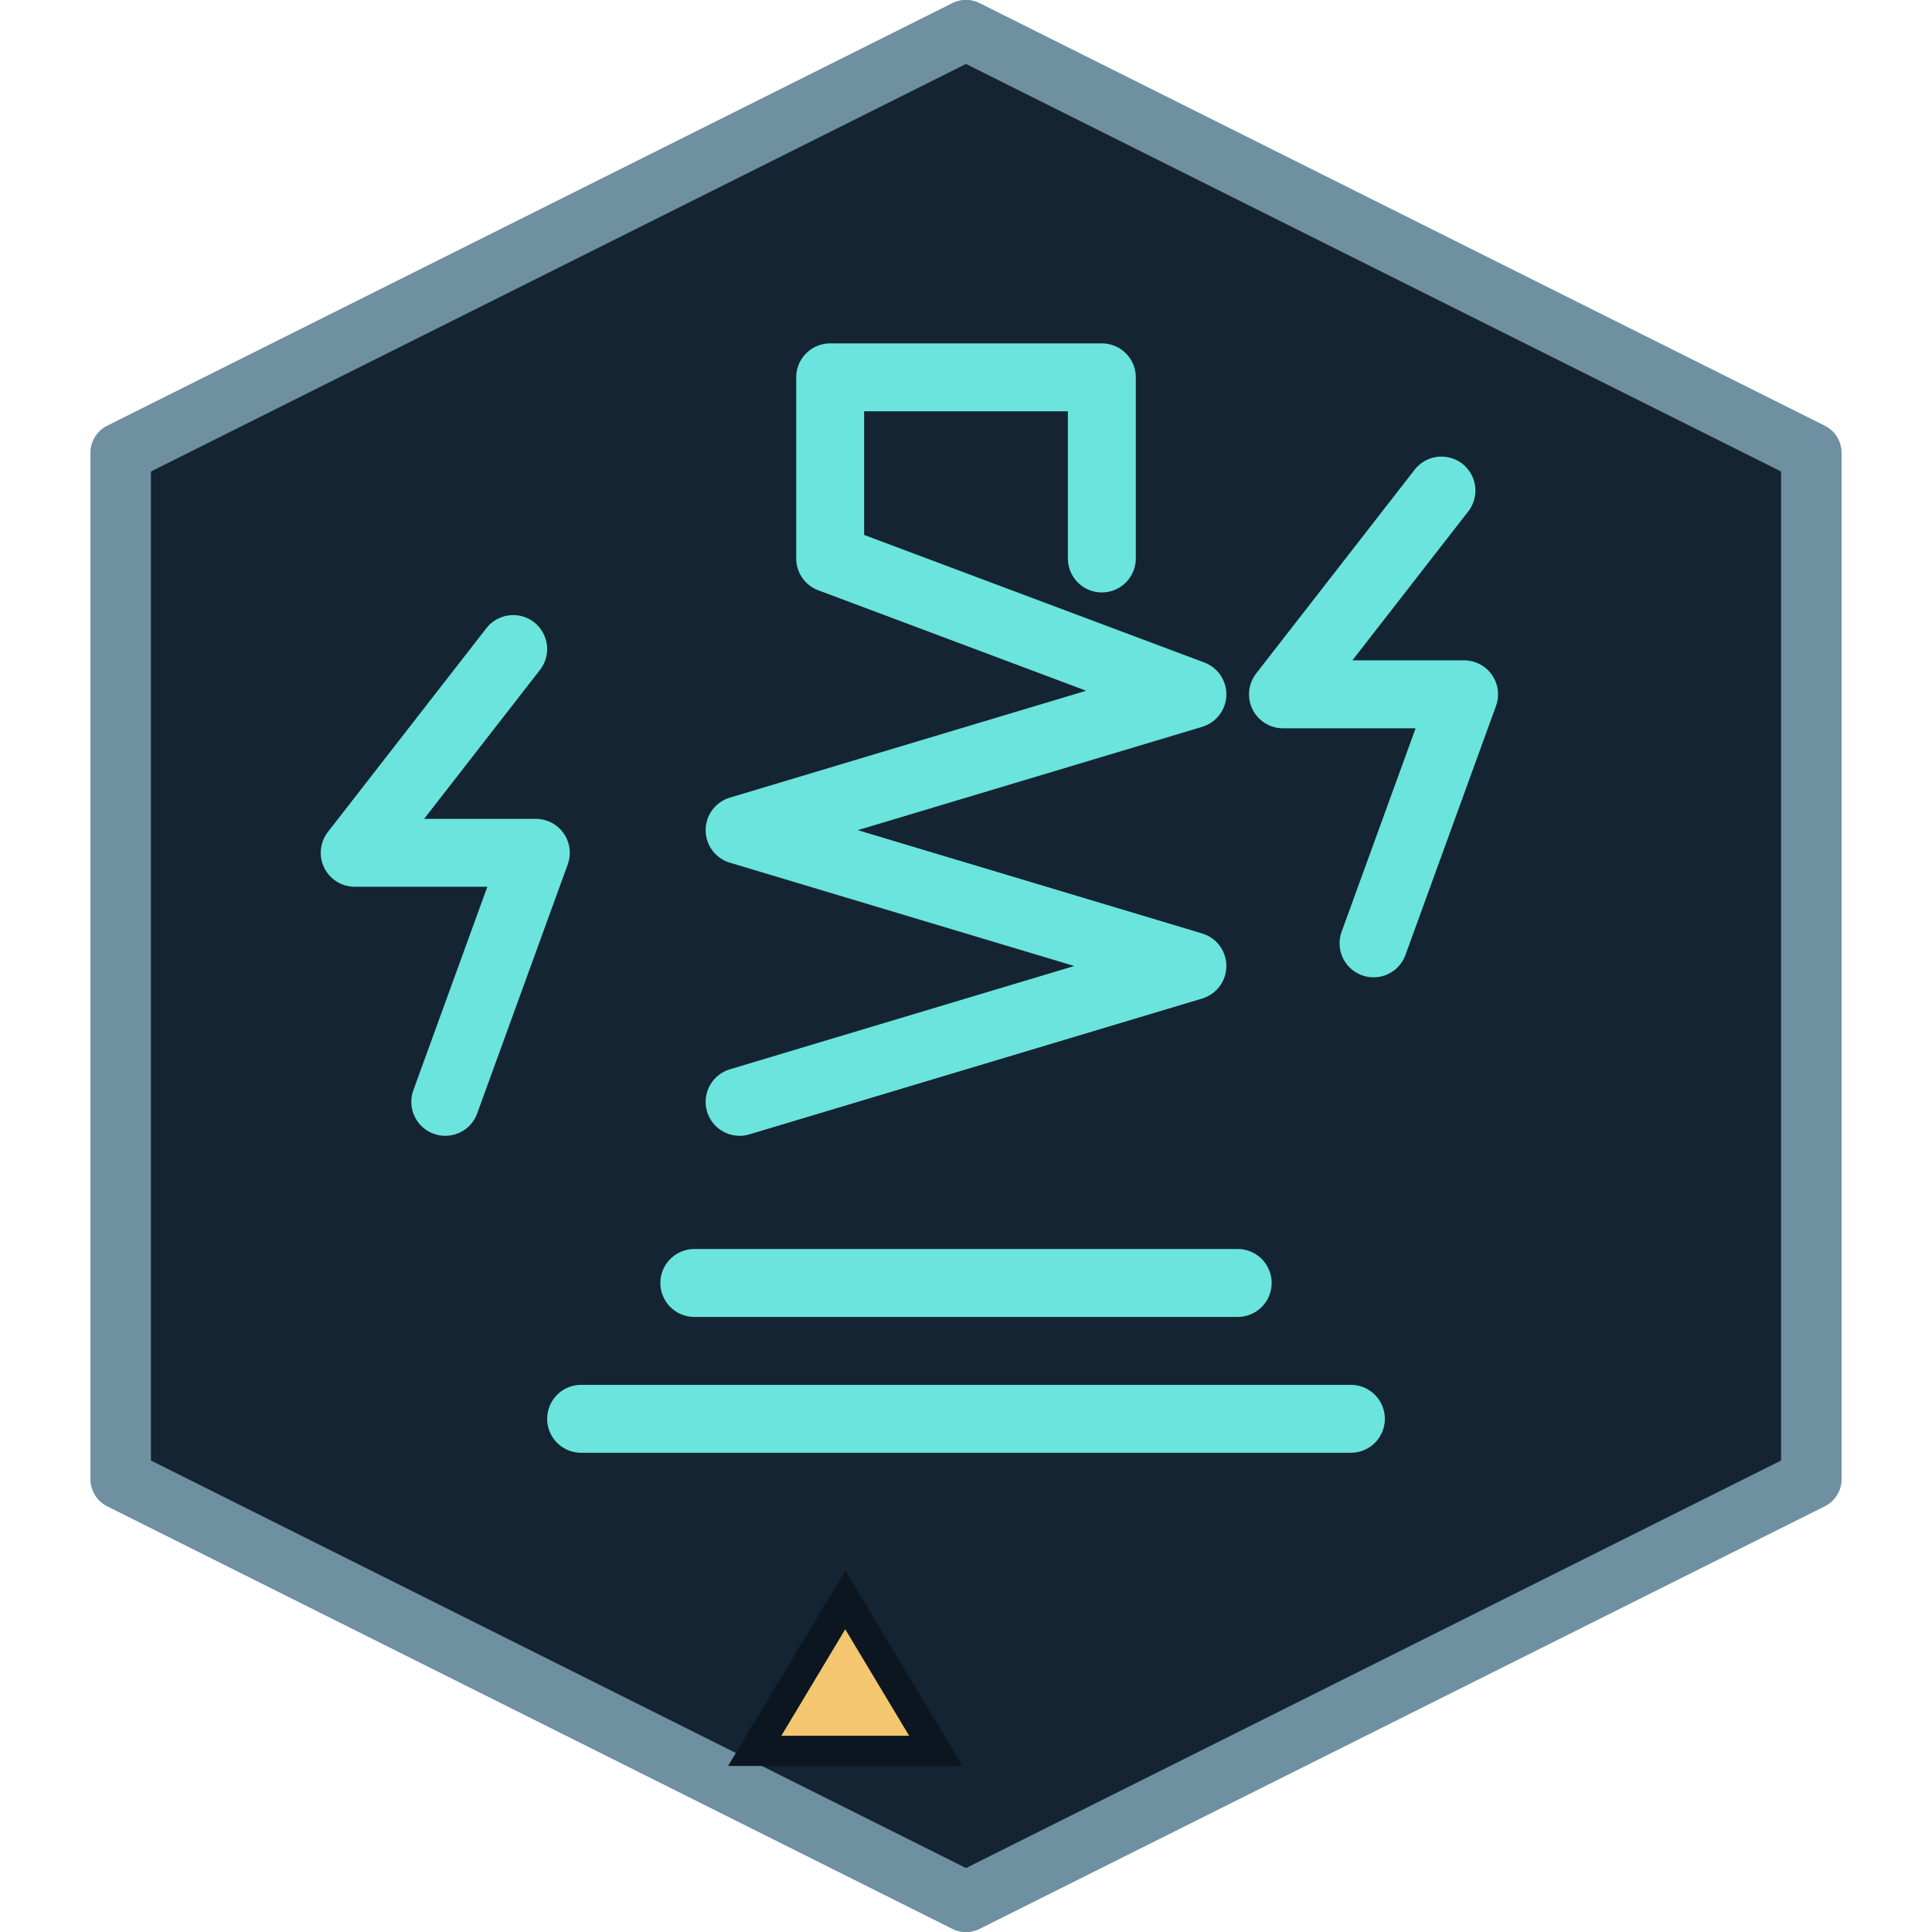
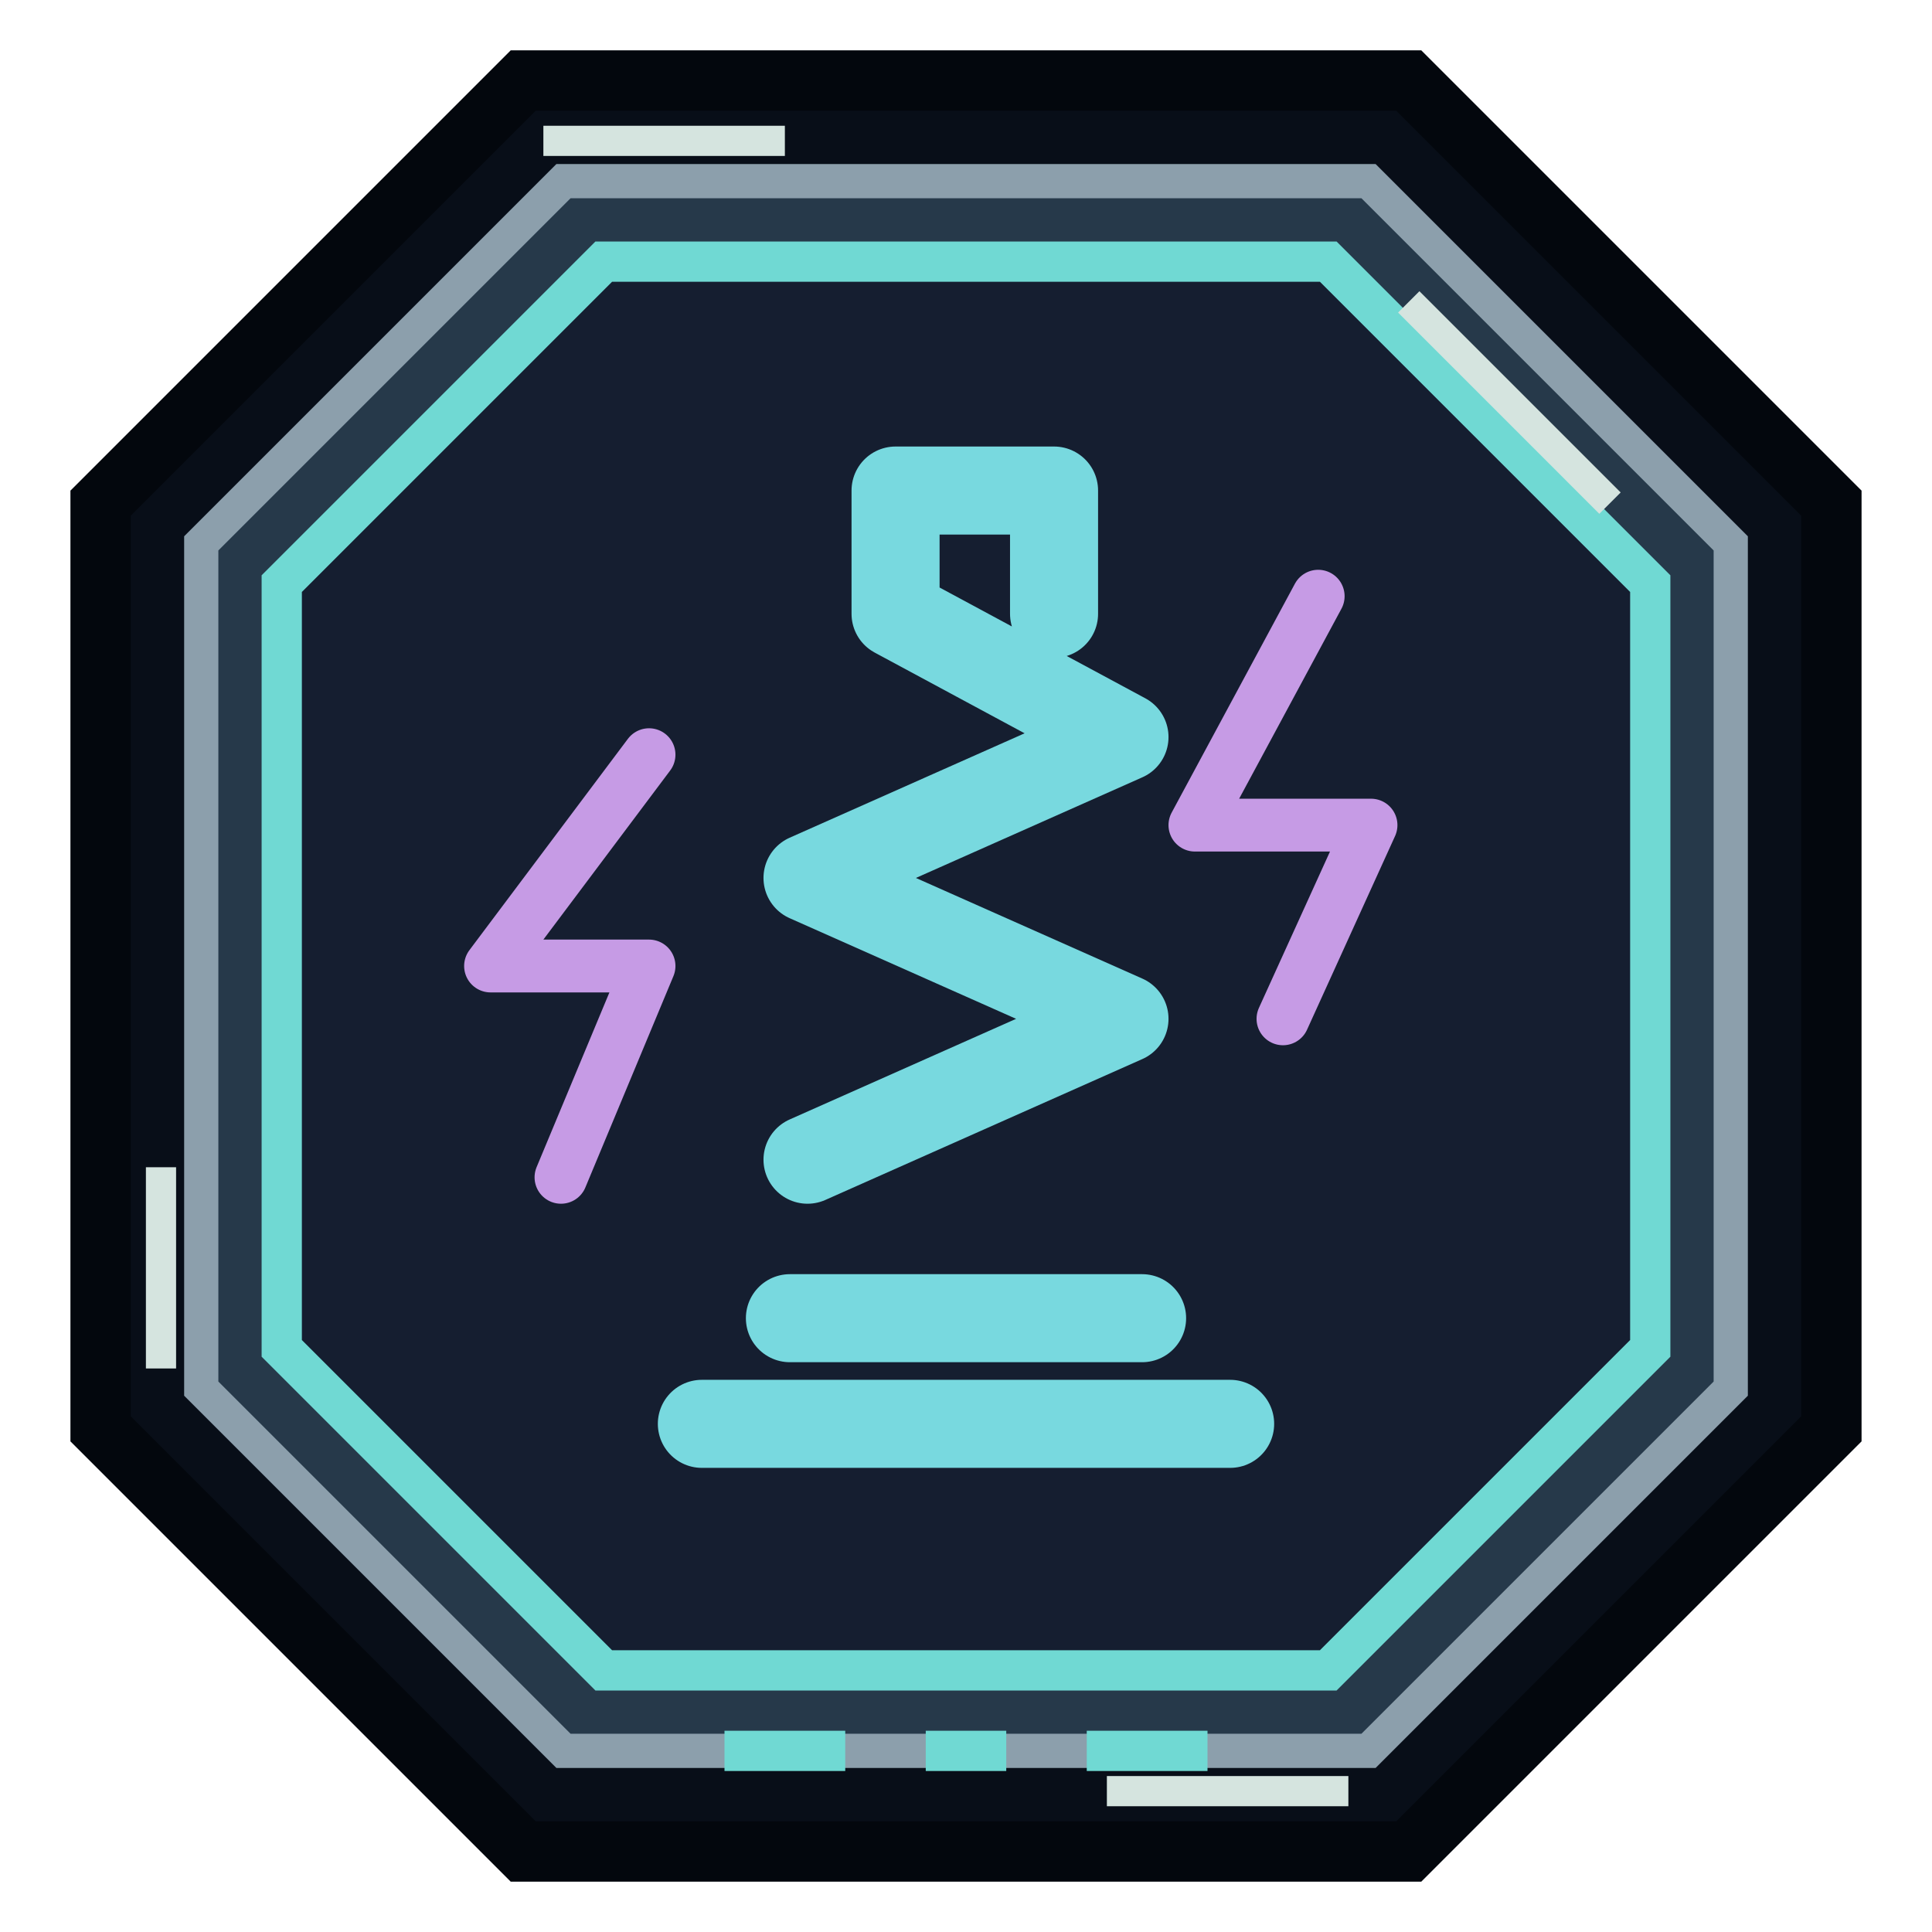
- <svg xmlns="http://www.w3.org/2000/svg" width="128" height="128" viewBox="0 0 64 64">
-   <g fill="#6ae4dc" stroke="#070d16" stroke-width="6" stroke-linejoin="round" stroke-linecap="round">
-     <path d="M32 1L60 15V49L32 63L4 49V15Z" fill="#142432" stroke="#6f90a1" stroke-width="2" />
-     <g transform="translate(8 8) scale(.75)">
-       <path d="M15 52H49M20 46H44M22 38L42 32L22 26L42 20L26 14V6H38V14" fill="none" />
-       <path d="M12 18L5 27H13L9 38M53 11L46 20H54L50 31" fill="none" />
-     </g>
+ <svg xmlns="http://www.w3.org/2000/svg" width="192" height="192" viewBox="0 0 96 96">
+   <path d="M26 4H70L91 25V71L70 92H26L5 71V25Z" fill="#080e18" stroke="#03070d" stroke-width="3" />
+   <path d="M28 9H68L86 27V69L68 87H28L10 69V27Z" fill="#26394a" stroke="#8c9fac" stroke-width="1.7" />
+   <path d="M30 13H66L82 29V67L66 83H30L14 67V29Z" fill="#151e30" stroke="#70d9d3" stroke-width="2" />
+   <path d="M27 7H39M70 15L80 25M8 58V68M55 89H67" stroke="#d5e4df" stroke-width="1.5" />
+   <g transform="translate(20 20) scale(.875)" stroke="#080e19" stroke-width="2.4" stroke-linejoin="round" stroke-linecap="round">
+     <path d="M17 58H47M22 52H42M23 43L41 35L23 27L41 19L28 12V5H37V12" fill="none" stroke="#78d9df" stroke-width="5" />
+     <path d="M14 20L5 32H14L9 44M52 11L45 24H55L50 35" fill="none" stroke="#c69be5" stroke-width="3" />
  </g>
-   <g fill="#6ae4dc" stroke="#6ae4dc" stroke-width="3" stroke-linejoin="round" stroke-linecap="round">
-     <path d="M32 1L60 15V49L32 63L4 49V15Z" fill="#142432" stroke="#6f90a1" stroke-width="2" />
-     <g transform="translate(8 8) scale(.75)">
-       <path d="M15 52H49M20 46H44M22 38L42 32L22 26L42 20L26 14V6H38V14" fill="none" />
-       <path d="M12 18L5 27H13L9 38M53 11L46 20H54L50 31" fill="none" />
-     </g>
-   </g>
-   <path d="M25 58L28 53L31 58Z" fill="#f3c66f" stroke="#0b1621" stroke-width="1" />
+   <path d="M36 87H42M46 87H50M54 87H60" stroke="#70d9d3" stroke-width="2" />
</svg>
